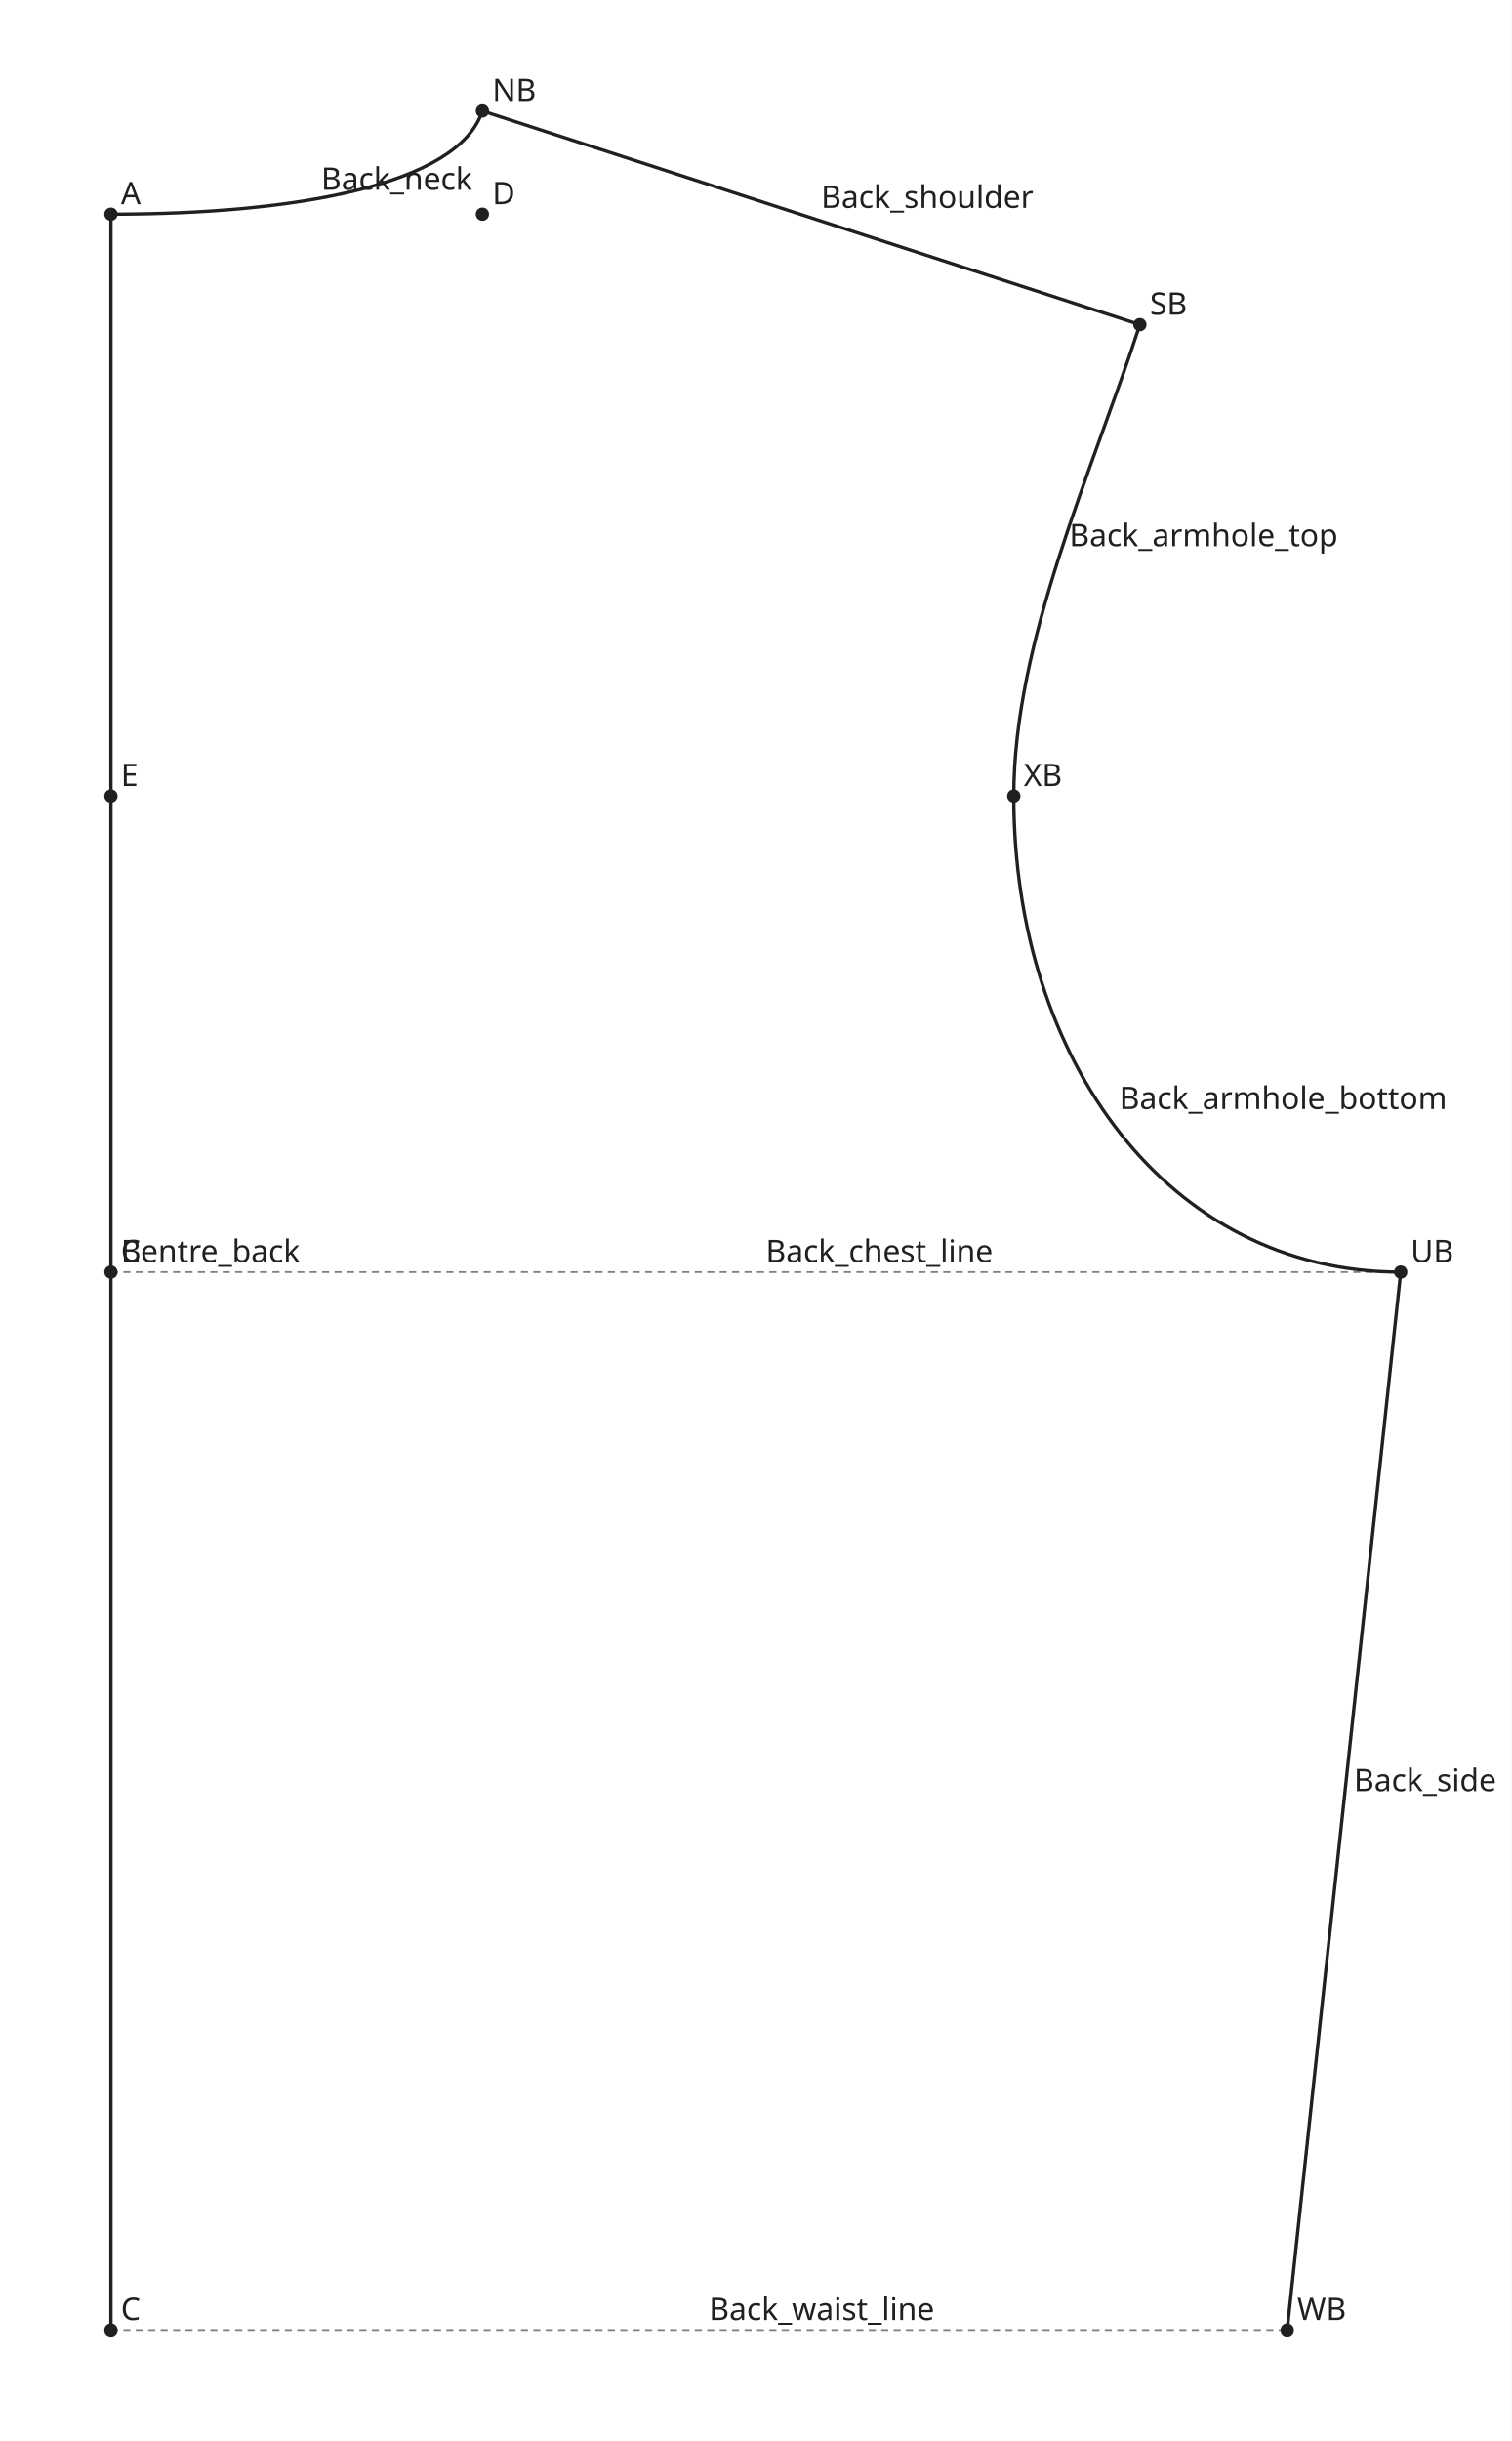
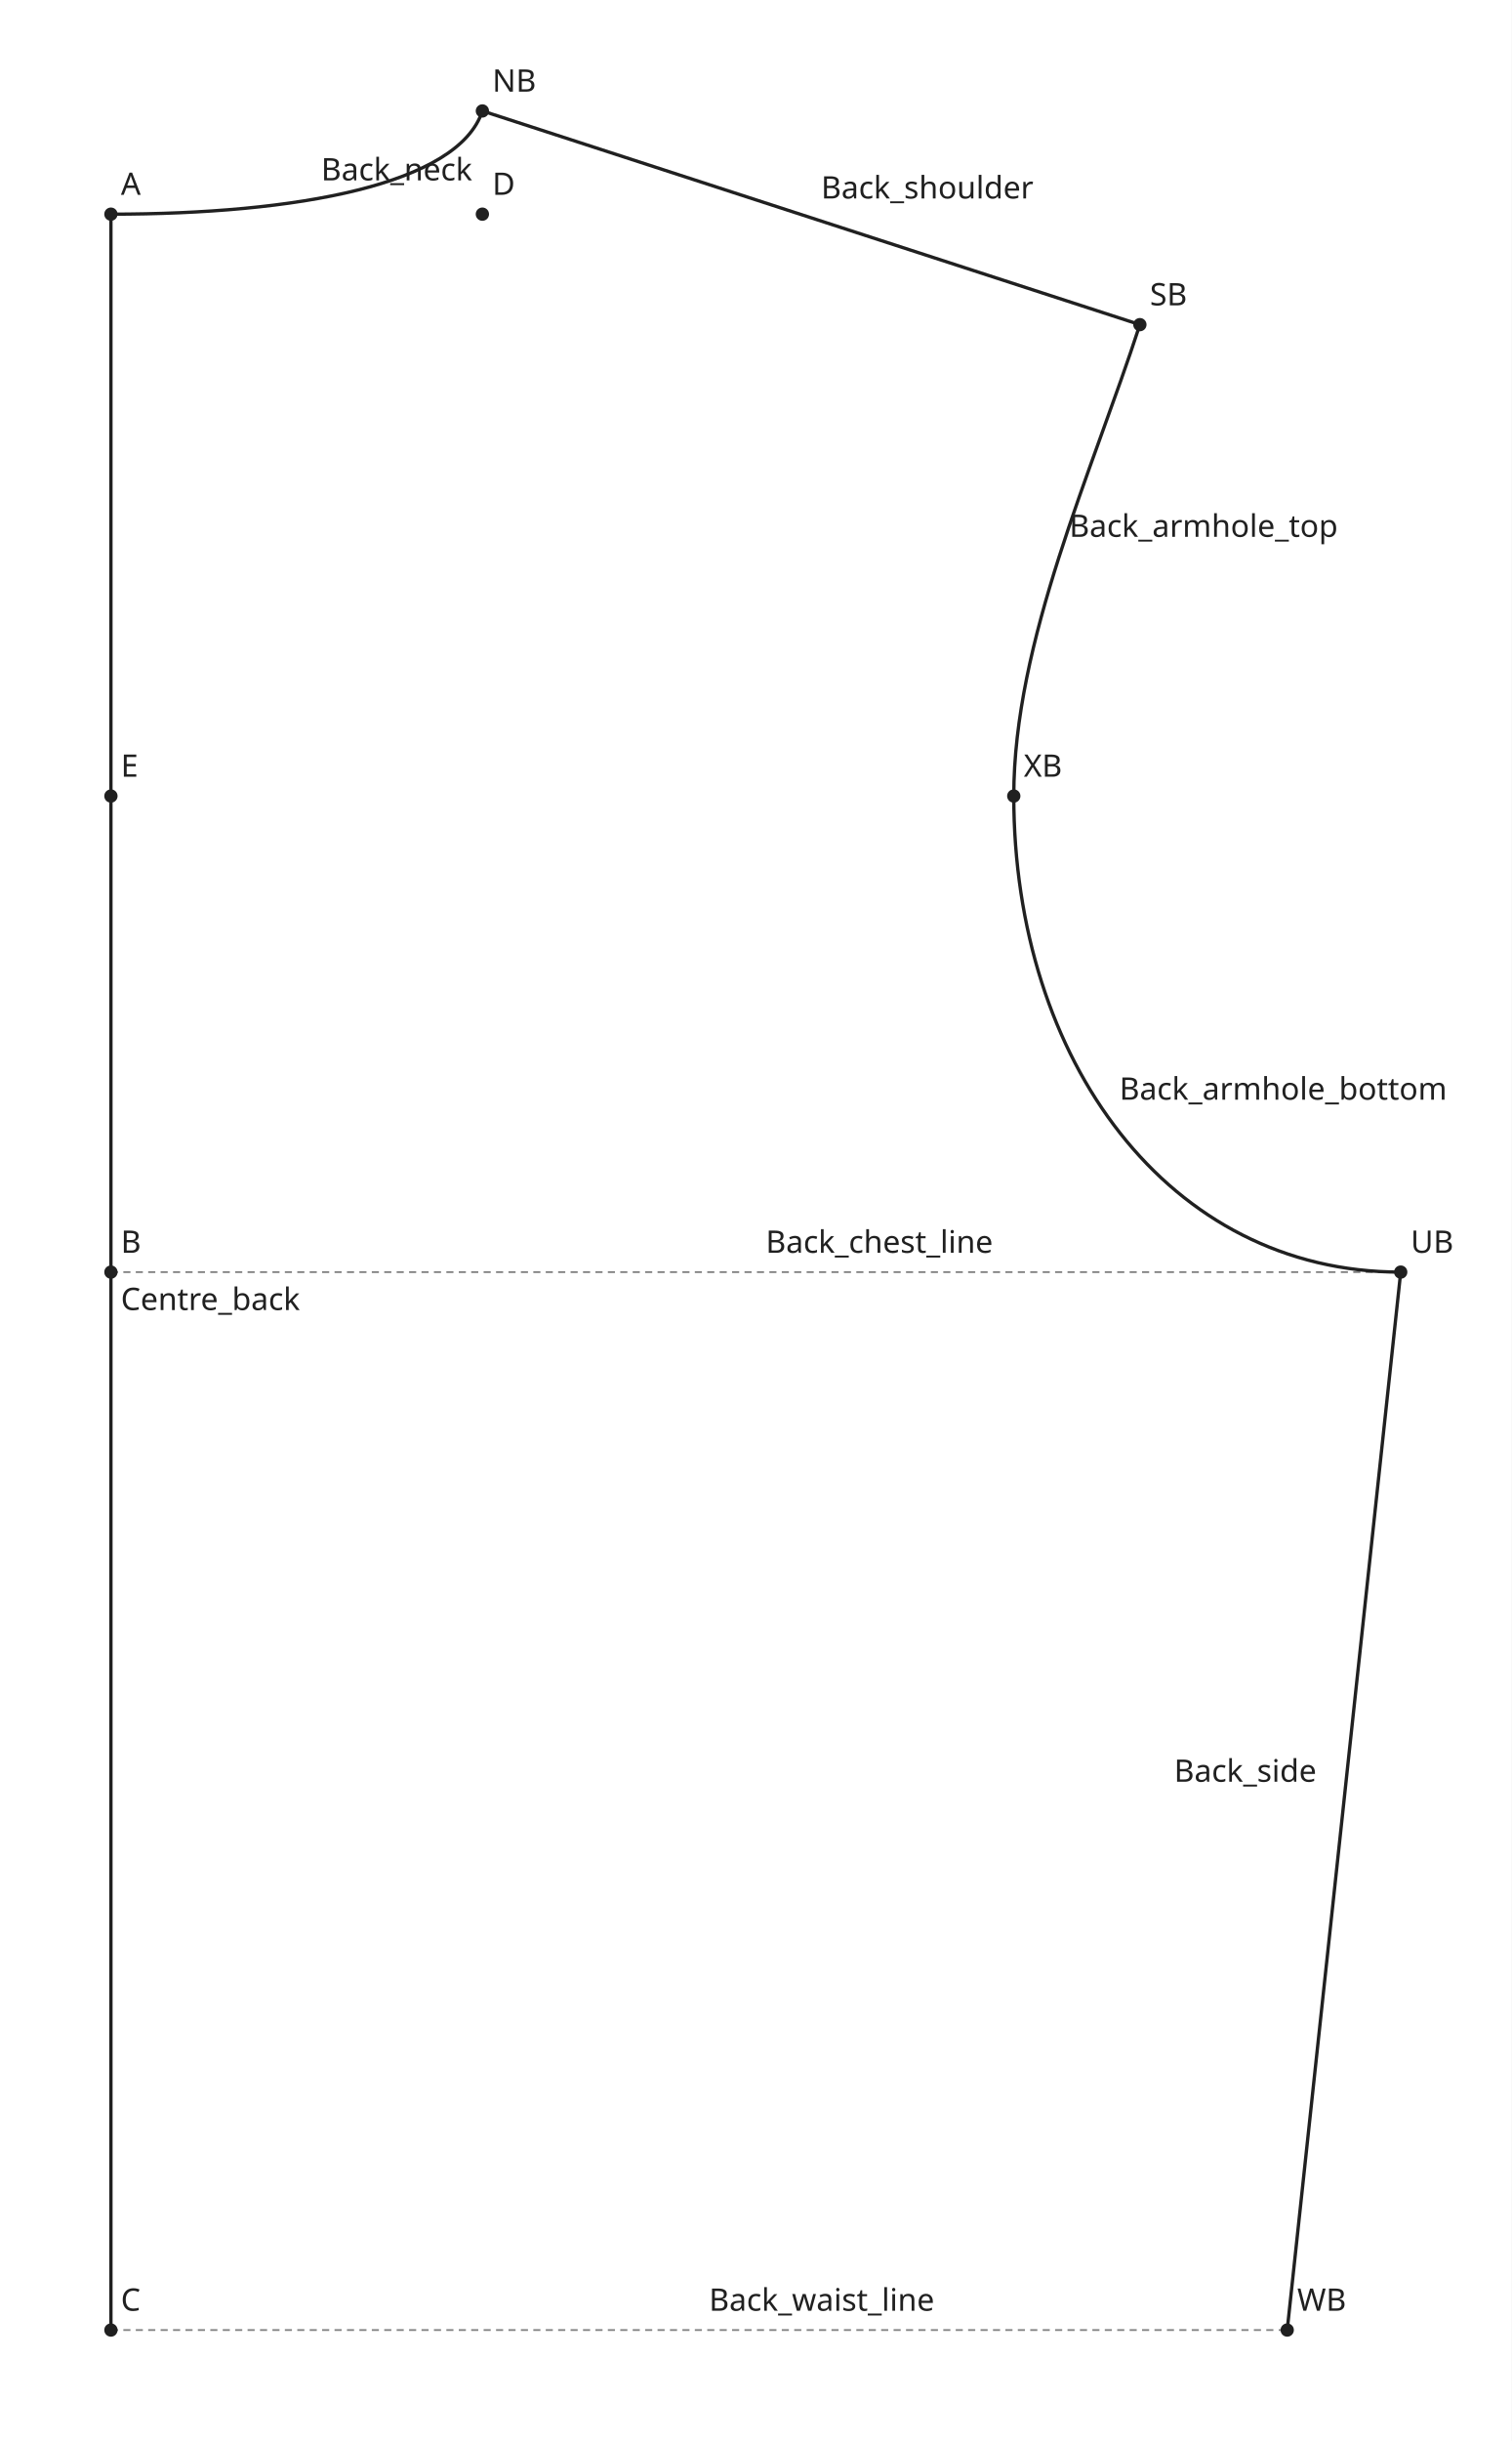
<svg xmlns="http://www.w3.org/2000/svg" width="293mm" height="473mm" viewBox="-21.5 -41.5 293 473">
  <rect x="-21.5" y="-41.5" width="293" height="473" fill="#ffffff" />
  <path data-id="16" data-name="Back_chest_line" d="M 0 205 L 250 205" fill="none" stroke="#808080" stroke-width="0.344" stroke-dasharray="1.376 1.032" />
-   <text x="126.935" y="203.065" font-family="sans-serif" font-size="6.02" fill="#202020">Back_chest_line</text>
  <path data-id="17" data-name="Back_waist_line" d="M 0 410 L 228 410" fill="none" stroke="#808080" stroke-width="0.344" stroke-dasharray="1.376 1.032" />
-   <text x="115.935" y="408.065" font-family="sans-serif" font-size="6.02" fill="#202020">Back_waist_line</text>
  <path data-id="15" data-name="Centre_back" d="M 0 0 L 0 410" fill="none" stroke="#202020" stroke-width="0.645" />
-   <text x="1.935" y="203.065" font-family="sans-serif" font-size="6.02" fill="#202020">Centre_back</text>
  <path data-id="21" data-name="Back_shoulder" d="M 72 -20 L 199.442 21.408" fill="none" stroke="#202020" stroke-width="0.645" />
-   <text x="137.656" y="-1.231" font-family="sans-serif" font-size="6.02" fill="#202020">Back_shoulder</text>
  <path data-id="22" data-name="Back_neck" d="M 0 0 C 36 0 67.365 -5.734 72 -20" fill="none" stroke="#202020" stroke-width="0.645" />
-   <text x="40.749" y="-4.738" font-family="sans-serif" font-size="6.02" fill="#202020">Back_neck</text>
  <path data-id="25" data-name="Back_armhole_top" d="M 199.442 21.408 C 190.171 49.94 175 82.75 175 112.75" fill="none" stroke="#202020" stroke-width="0.645" />
-   <text x="185.763" y="64.333" font-family="sans-serif" font-size="6.02" fill="#202020">Back_armhole_top</text>
  <path data-id="26" data-name="Back_armhole_bottom" d="M 175 112.75 C 175 164 205 205 250 205" fill="none" stroke="#202020" stroke-width="0.645" />
-   <text x="195.478" y="173.398" font-family="sans-serif" font-size="6.02" fill="#202020">Back_armhole_bottom</text>
  <path data-id="27" data-name="Back_side" d="M 250 205 L 228 410" fill="none" stroke="#202020" stroke-width="0.645" />
-   <text x="240.935" y="305.565" font-family="sans-serif" font-size="6.02" fill="#202020">Back_side</text>
  <circle data-id="10" data-name="A" cx="0" cy="0" r="1.29" fill="#202020" />
-   <text x="1.935" y="-1.935" font-family="sans-serif" font-size="6.02" fill="#202020">A</text>
  <circle data-id="11" data-name="B" cx="0" cy="205" r="1.29" fill="#202020" />
-   <text x="1.935" y="203.065" font-family="sans-serif" font-size="6.02" fill="#202020">B</text>
  <circle data-id="12" data-name="C" cx="0" cy="410" r="1.29" fill="#202020" />
-   <text x="1.935" y="408.065" font-family="sans-serif" font-size="6.02" fill="#202020">C</text>
  <circle data-id="13" data-name="UB" cx="250" cy="205" r="1.29" fill="#202020" />
-   <text x="251.935" y="203.065" font-family="sans-serif" font-size="6.02" fill="#202020">UB</text>
  <circle data-id="14" data-name="WB" cx="228" cy="410" r="1.29" fill="#202020" />
-   <text x="229.935" y="408.065" font-family="sans-serif" font-size="6.02" fill="#202020">WB</text>
  <circle data-id="18" data-name="D" cx="72" cy="0" r="1.29" fill="#202020" />
-   <text x="73.935" y="-1.935" font-family="sans-serif" font-size="6.02" fill="#202020">D</text>
  <circle data-id="19" data-name="NB" cx="72" cy="-20" r="1.29" fill="#202020" />
-   <text x="73.935" y="-21.935" font-family="sans-serif" font-size="6.02" fill="#202020">NB</text>
  <circle data-id="20" data-name="SB" cx="199.442" cy="21.408" r="1.29" fill="#202020" />
-   <text x="201.377" y="19.473" font-family="sans-serif" font-size="6.02" fill="#202020">SB</text>
  <circle data-id="23" data-name="E" cx="0" cy="112.75" r="1.29" fill="#202020" />
-   <text x="1.935" y="110.815" font-family="sans-serif" font-size="6.02" fill="#202020">E</text>
  <circle data-id="24" data-name="XB" cx="175" cy="112.75" r="1.29" fill="#202020" />
-   <text x="176.935" y="110.815" font-family="sans-serif" font-size="6.02" fill="#202020">XB</text>
+   <text x="1.935" y="-3.741" font-family="sans-serif" font-size="6.02" fill="#202020">A</text>
+   <text x="1.935" y="201.259" font-family="sans-serif" font-size="6.02" fill="#202020">B</text>
+   <text x="1.935" y="406.259" font-family="sans-serif" font-size="6.02" fill="#202020">C</text>
+   <text x="251.935" y="201.259" font-family="sans-serif" font-size="6.02" fill="#202020">UB</text>
+   <text x="229.935" y="406.259" font-family="sans-serif" font-size="6.02" fill="#202020">WB</text>
+   <text x="73.935" y="-3.741" font-family="sans-serif" font-size="6.02" fill="#202020">D</text>
+   <text x="73.935" y="-23.741" font-family="sans-serif" font-size="6.02" fill="#202020">NB</text>
+   <text x="201.377" y="17.667" font-family="sans-serif" font-size="6.02" fill="#202020">SB</text>
+   <text x="1.935" y="109.009" font-family="sans-serif" font-size="6.02" fill="#202020">E</text>
+   <text x="176.935" y="109.009" font-family="sans-serif" font-size="6.02" fill="#202020">XB</text>
+   <text x="126.935" y="201.259" font-family="sans-serif" font-size="6.02" fill="#202020">Back_chest_line</text>
+   <text x="115.935" y="406.259" font-family="sans-serif" font-size="6.02" fill="#202020">Back_waist_line</text>
+   <text x="1.935" y="212.353" font-family="sans-serif" font-size="6.02" fill="#202020">Centre_back</text>
+   <text x="137.656" y="-3.037" font-family="sans-serif" font-size="6.02" fill="#202020">Back_shoulder</text>
+   <text x="40.749" y="-6.544" font-family="sans-serif" font-size="6.02" fill="#202020">Back_neck</text>
+   <text x="185.763" y="62.527" font-family="sans-serif" font-size="6.02" fill="#202020">Back_armhole_top</text>
+   <text x="195.478" y="171.592" font-family="sans-serif" font-size="6.02" fill="#202020">Back_armhole_bottom</text>
+   <text x="206.074" y="303.759" font-family="sans-serif" font-size="6.02" fill="#202020">Back_side</text>
</svg>
